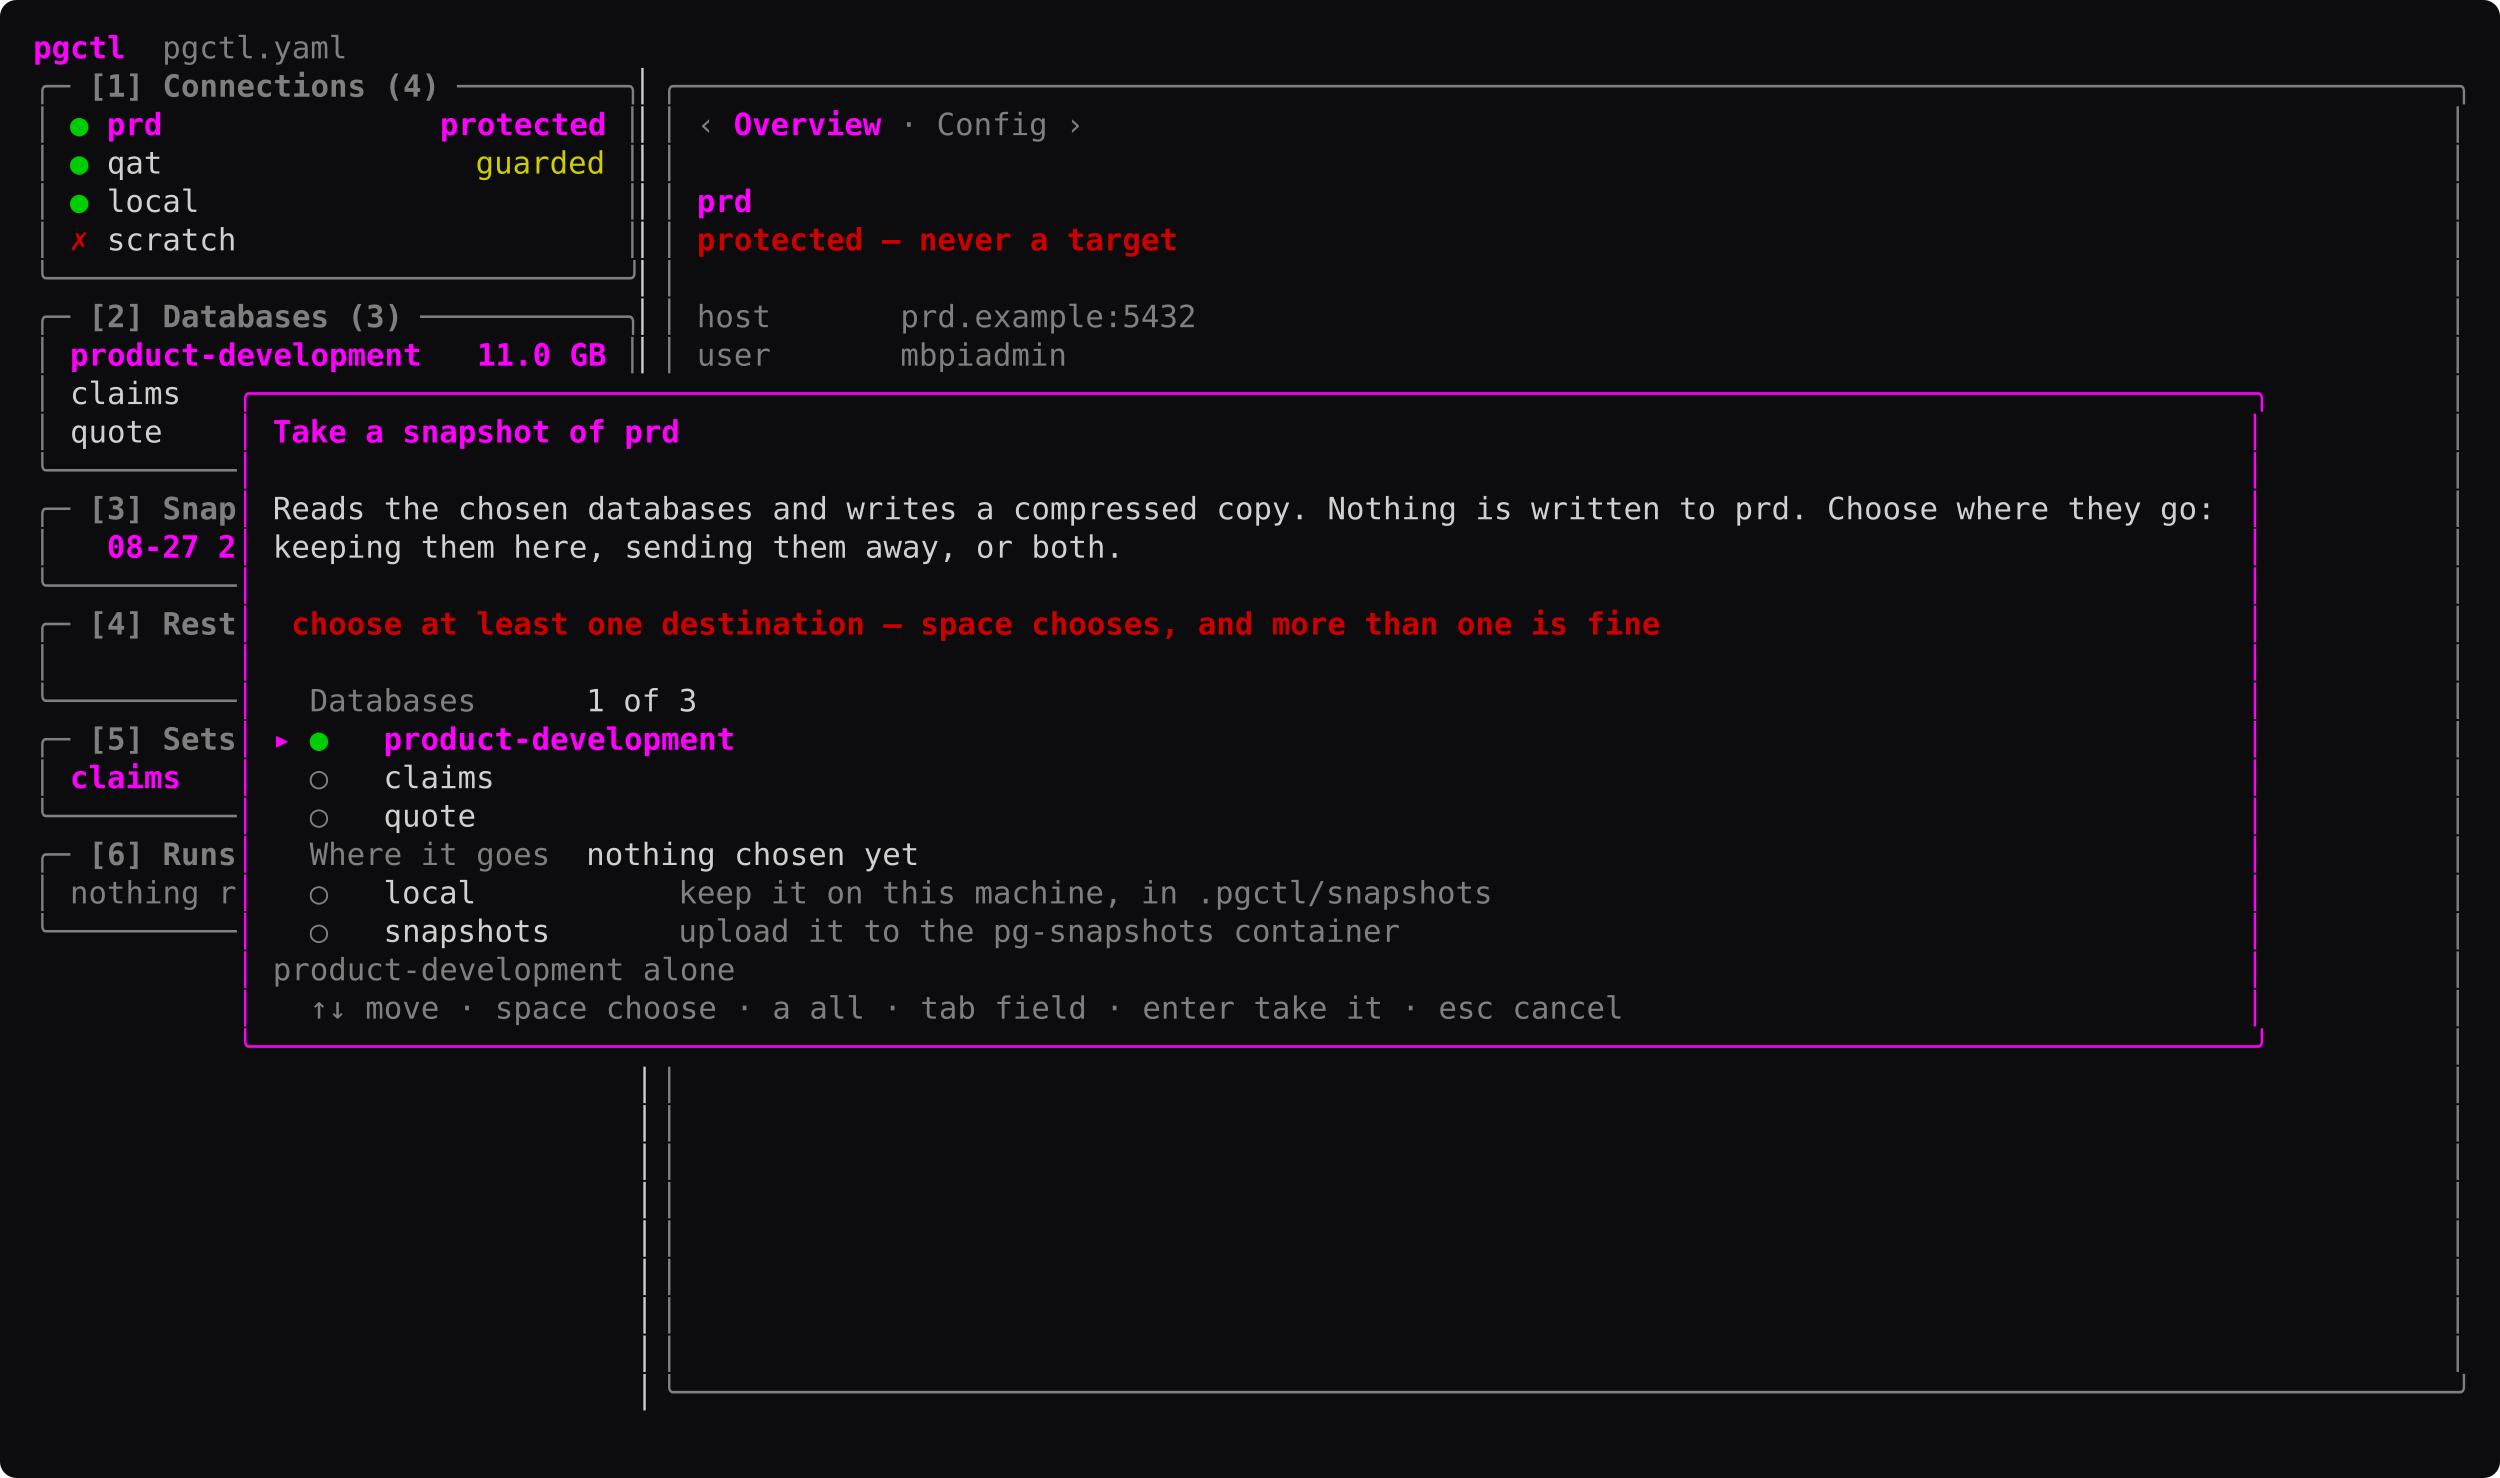
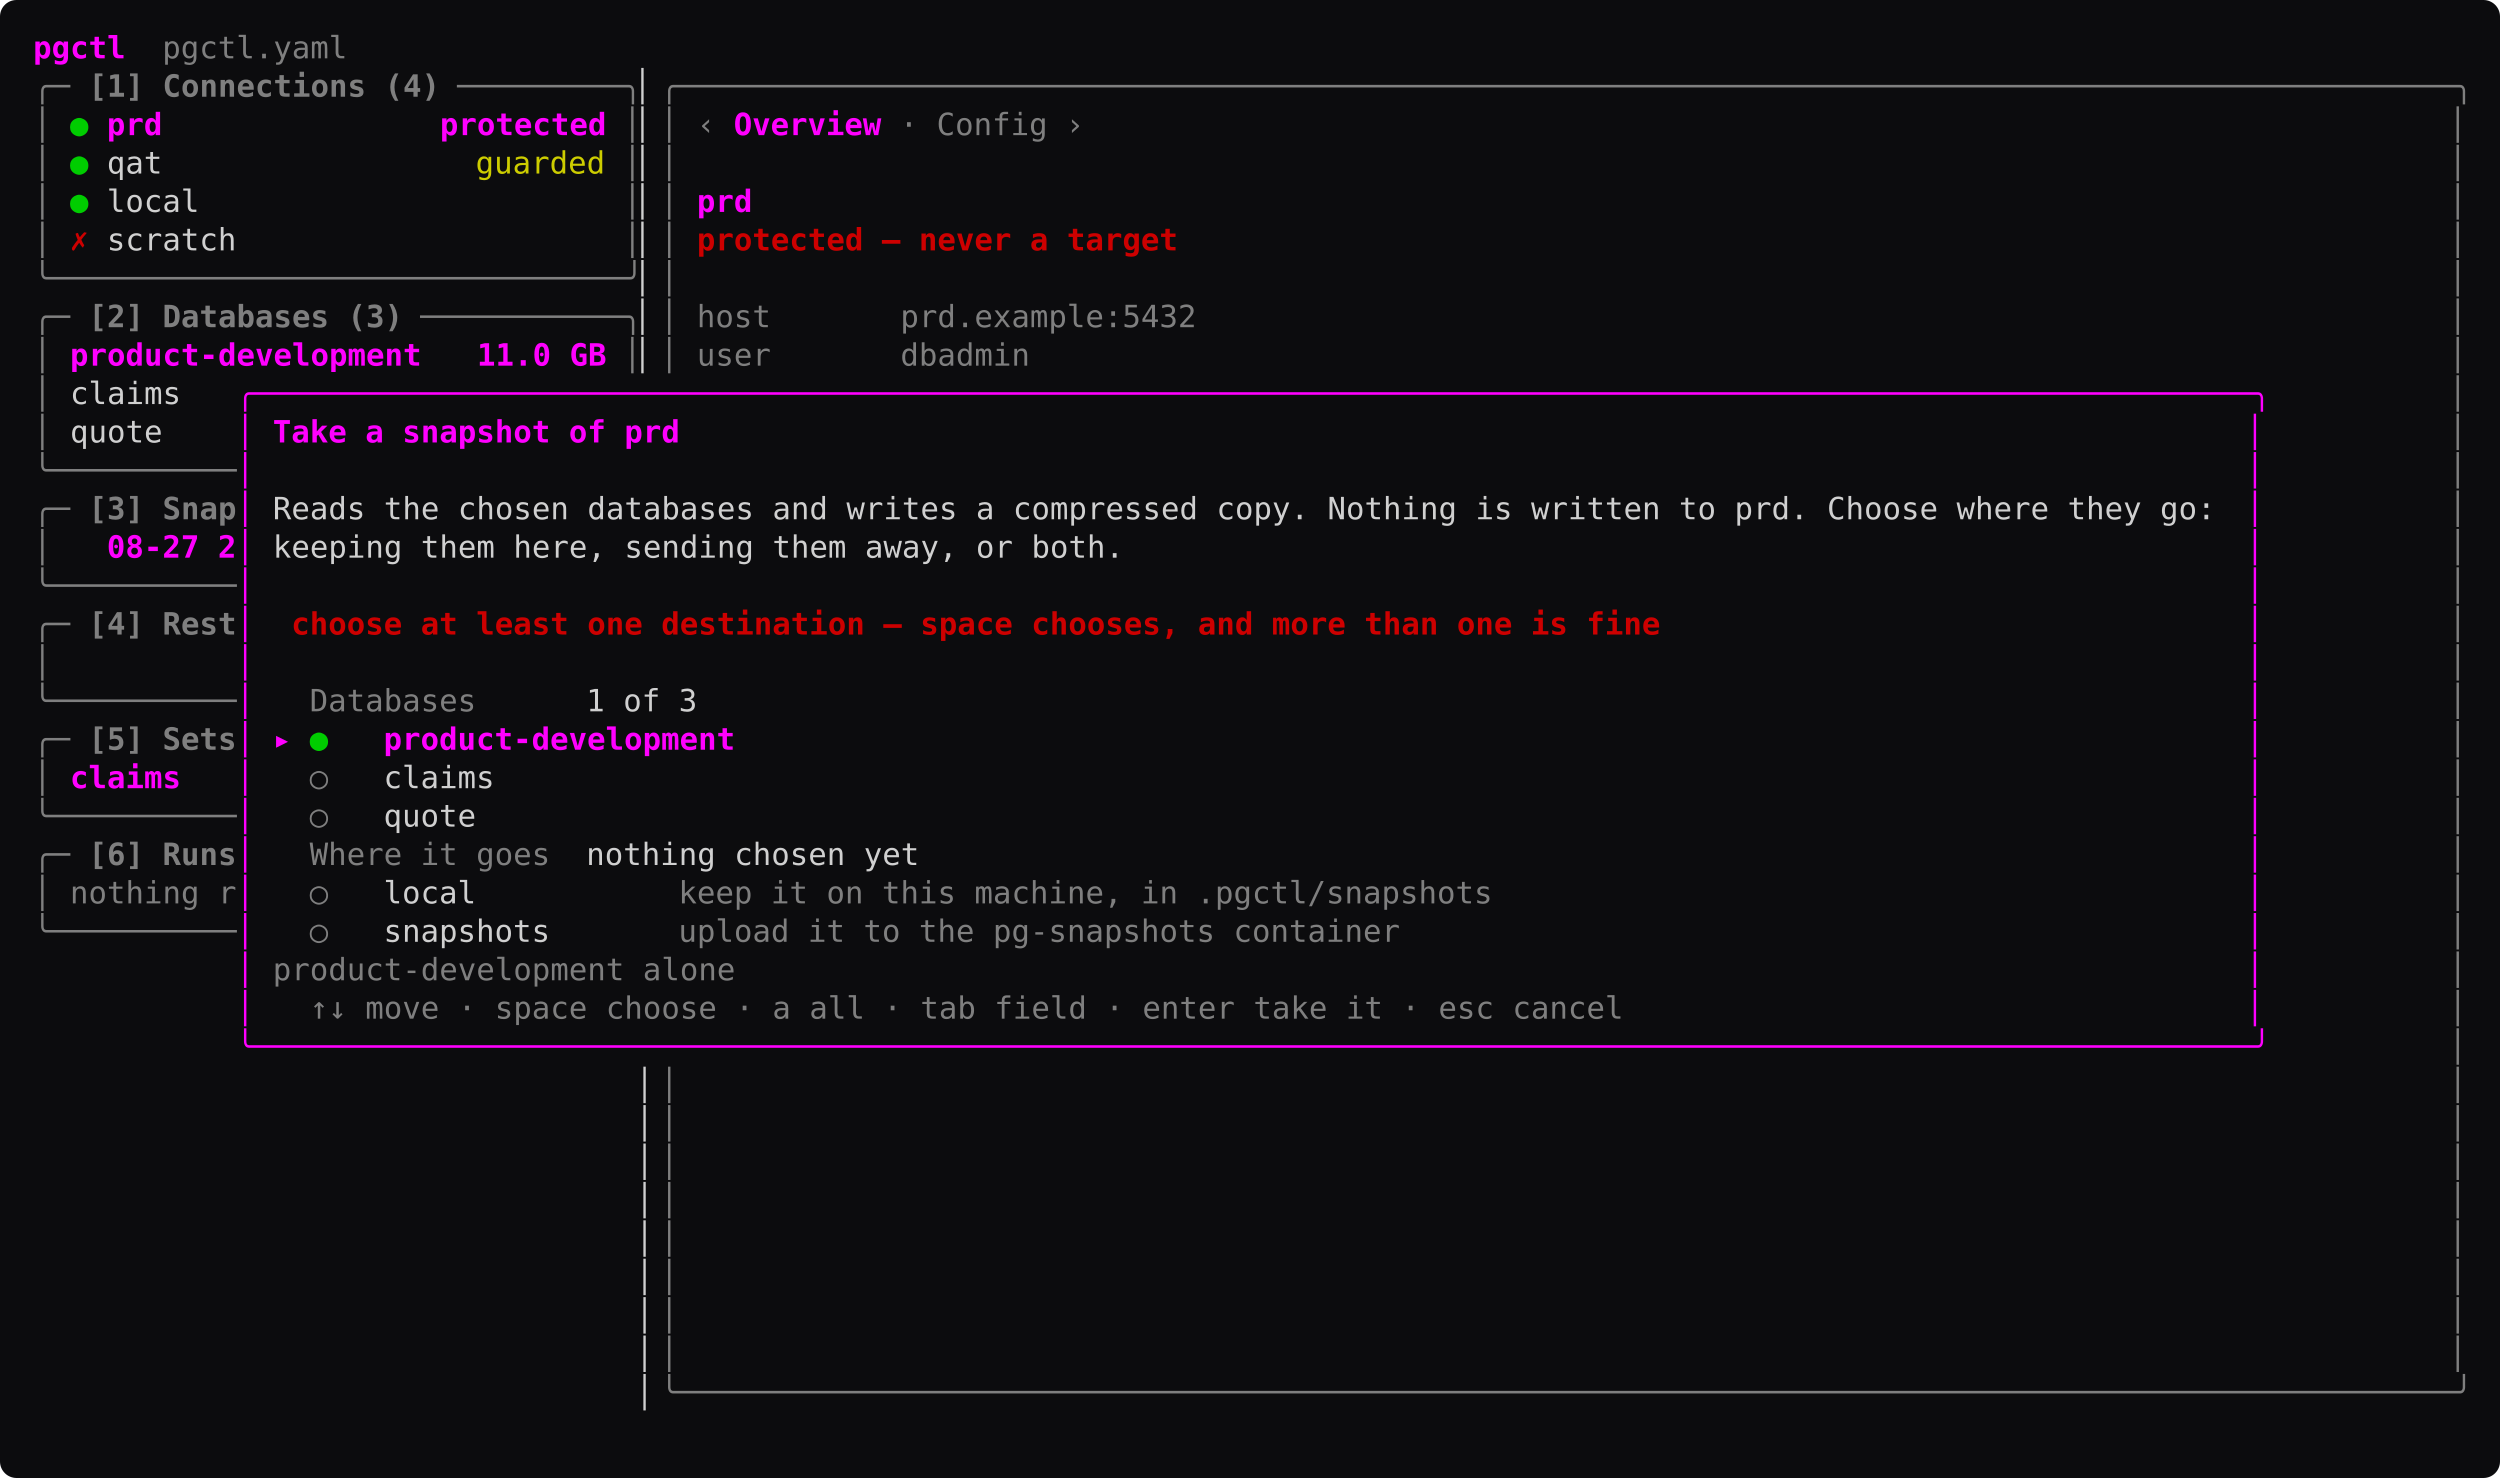
<svg xmlns="http://www.w3.org/2000/svg" width="1057.6" height="625.25" viewBox="0 0 1057.6 625.25" font-family="ui-monospace, 'SF Mono', SFMono-Regular, Menlo, Consolas, 'DejaVu Sans Mono', monospace" font-size="13" role="img">
  <rect width="1057.6" height="625.25" rx="7" fill="#0c0c0e" />
  <text x="14" y="24.68" textLength="39" lengthAdjust="spacing" fill="#ff00ff" font-weight="600" xml:space="preserve">pgctl</text>
  <text x="53" y="24.68" textLength="93.6" lengthAdjust="spacing" fill="#7f7f7f" xml:space="preserve">  pgctl.yaml</text>
  <text x="14" y="40.92" textLength="15.6" lengthAdjust="spacing" fill="#7f7f7f" xml:space="preserve">╭─</text>
  <text x="29.6" y="40.92" textLength="156" lengthAdjust="spacing" fill="#7f7f7f" font-weight="600" xml:space="preserve"> [1] Connections (4)</text>
  <text x="193.4" y="40.92" textLength="78" lengthAdjust="spacing" fill="#7f7f7f" xml:space="preserve">─────────╮</text>
  <text x="271.4" y="40.92" textLength="7.8" lengthAdjust="spacing" fill="#d0d0d0" xml:space="preserve">▏</text>
  <text x="279.2" y="40.92" textLength="764.4" lengthAdjust="spacing" fill="#7f7f7f" xml:space="preserve">╭────────────────────────────────────────────────────────────────────────────────────────────────╮</text>
  <text x="14" y="57.17" textLength="7.8" lengthAdjust="spacing" fill="#7f7f7f" xml:space="preserve">│</text>
  <text x="29.6" y="57.17" textLength="7.8" lengthAdjust="spacing" fill="#00cd00" xml:space="preserve">●</text>
  <text x="45.2" y="57.17" textLength="210.6" lengthAdjust="spacing" fill="#ff00ff" font-weight="600" xml:space="preserve">prd               protected</text>
  <text x="263.6" y="57.17" textLength="7.8" lengthAdjust="spacing" fill="#7f7f7f" xml:space="preserve">│</text>
  <text x="271.4" y="57.17" textLength="7.8" lengthAdjust="spacing" fill="#d0d0d0" xml:space="preserve">▏</text>
  <text x="279.2" y="57.17" textLength="7.8" lengthAdjust="spacing" fill="#7f7f7f" xml:space="preserve">│</text>
  <text x="294.8" y="57.17" textLength="7.8" lengthAdjust="spacing" fill="#7f7f7f" xml:space="preserve">‹</text>
  <text x="310.4" y="57.17" textLength="7.8" lengthAdjust="spacing" fill="#ff00ff" font-weight="600" xml:space="preserve">O</text>
  <text x="318.2" y="57.17" textLength="7.8" lengthAdjust="spacing" fill="#ff00ff" font-weight="600" xml:space="preserve">v</text>
  <text x="326" y="57.17" textLength="7.8" lengthAdjust="spacing" fill="#ff00ff" font-weight="600" xml:space="preserve">e</text>
  <text x="333.8" y="57.17" textLength="7.8" lengthAdjust="spacing" fill="#ff00ff" font-weight="600" xml:space="preserve">r</text>
  <text x="341.6" y="57.17" textLength="7.8" lengthAdjust="spacing" fill="#ff00ff" font-weight="600" xml:space="preserve">v</text>
  <text x="349.4" y="57.17" textLength="7.8" lengthAdjust="spacing" fill="#ff00ff" font-weight="600" xml:space="preserve">i</text>
  <text x="357.2" y="57.17" textLength="7.8" lengthAdjust="spacing" fill="#ff00ff" font-weight="600" xml:space="preserve">e</text>
  <text x="365" y="57.17" textLength="7.8" lengthAdjust="spacing" fill="#ff00ff" font-weight="600" xml:space="preserve">w</text>
  <text x="380.6" y="57.17" textLength="7.8" lengthAdjust="spacing" fill="#7f7f7f" xml:space="preserve">·</text>
  <text x="388.4" y="57.17" textLength="54.6" lengthAdjust="spacing" fill="#7f7f7f" xml:space="preserve"> Config</text>
  <text x="450.8" y="57.17" textLength="7.8" lengthAdjust="spacing" fill="#7f7f7f" xml:space="preserve">›</text>
  <text x="1035.8" y="57.17" textLength="7.8" lengthAdjust="spacing" fill="#7f7f7f" xml:space="preserve">│</text>
  <text x="14" y="73.42" textLength="7.8" lengthAdjust="spacing" fill="#7f7f7f" xml:space="preserve">│</text>
  <text x="29.6" y="73.42" textLength="7.8" lengthAdjust="spacing" fill="#00cd00" xml:space="preserve">●</text>
  <text x="45.2" y="73.42" textLength="23.4" lengthAdjust="spacing" fill="#d0d0d0" xml:space="preserve">qat</text>
  <text x="201.2" y="73.42" textLength="54.6" lengthAdjust="spacing" fill="#cdcd00" xml:space="preserve">guarded</text>
  <text x="263.6" y="73.42" textLength="7.8" lengthAdjust="spacing" fill="#7f7f7f" xml:space="preserve">│</text>
  <text x="271.4" y="73.42" textLength="7.8" lengthAdjust="spacing" fill="#d0d0d0" xml:space="preserve">▏</text>
  <text x="279.2" y="73.42" textLength="7.8" lengthAdjust="spacing" fill="#7f7f7f" xml:space="preserve">│</text>
  <text x="1035.8" y="73.42" textLength="7.8" lengthAdjust="spacing" fill="#7f7f7f" xml:space="preserve">│</text>
  <text x="14" y="89.67" textLength="7.8" lengthAdjust="spacing" fill="#7f7f7f" xml:space="preserve">│</text>
  <text x="29.6" y="89.67" textLength="7.8" lengthAdjust="spacing" fill="#00cd00" xml:space="preserve">●</text>
  <text x="45.2" y="89.67" textLength="39" lengthAdjust="spacing" fill="#d0d0d0" xml:space="preserve">local</text>
  <text x="263.6" y="89.67" textLength="7.8" lengthAdjust="spacing" fill="#7f7f7f" xml:space="preserve">│</text>
  <text x="271.4" y="89.67" textLength="7.8" lengthAdjust="spacing" fill="#d0d0d0" xml:space="preserve">▏</text>
  <text x="279.2" y="89.67" textLength="7.8" lengthAdjust="spacing" fill="#7f7f7f" xml:space="preserve">│</text>
  <text x="294.8" y="89.67" textLength="23.4" lengthAdjust="spacing" fill="#ff00ff" font-weight="600" xml:space="preserve">prd</text>
  <text x="1035.8" y="89.67" textLength="7.8" lengthAdjust="spacing" fill="#7f7f7f" xml:space="preserve">│</text>
  <text x="14" y="105.92" textLength="7.8" lengthAdjust="spacing" fill="#7f7f7f" xml:space="preserve">│</text>
  <text x="29.6" y="105.92" textLength="7.8" lengthAdjust="spacing" fill="#cd0000" font-weight="600" xml:space="preserve">✗</text>
  <text x="45.2" y="105.92" textLength="54.6" lengthAdjust="spacing" fill="#d0d0d0" xml:space="preserve">scratch</text>
  <text x="263.6" y="105.92" textLength="7.8" lengthAdjust="spacing" fill="#7f7f7f" xml:space="preserve">│</text>
  <text x="271.4" y="105.92" textLength="7.8" lengthAdjust="spacing" fill="#d0d0d0" xml:space="preserve">▏</text>
  <text x="279.2" y="105.92" textLength="7.8" lengthAdjust="spacing" fill="#7f7f7f" xml:space="preserve">│</text>
  <text x="294.8" y="105.92" textLength="202.8" lengthAdjust="spacing" fill="#cd0000" font-weight="600" xml:space="preserve">protected — never a target</text>
  <text x="1035.8" y="105.92" textLength="7.8" lengthAdjust="spacing" fill="#7f7f7f" xml:space="preserve">│</text>
  <text x="14" y="122.17" textLength="257.4" lengthAdjust="spacing" fill="#7f7f7f" xml:space="preserve">╰───────────────────────────────╯</text>
  <text x="271.4" y="122.17" textLength="7.8" lengthAdjust="spacing" fill="#d0d0d0" xml:space="preserve">▏</text>
  <text x="279.2" y="122.17" textLength="7.8" lengthAdjust="spacing" fill="#7f7f7f" xml:space="preserve">│</text>
  <text x="1035.8" y="122.17" textLength="7.8" lengthAdjust="spacing" fill="#7f7f7f" xml:space="preserve">│</text>
  <text x="14" y="138.43" textLength="15.6" lengthAdjust="spacing" fill="#7f7f7f" xml:space="preserve">╭─</text>
  <text x="29.6" y="138.43" textLength="140.4" lengthAdjust="spacing" fill="#7f7f7f" font-weight="600" xml:space="preserve"> [2] Databases (3)</text>
  <text x="177.8" y="138.43" textLength="93.6" lengthAdjust="spacing" fill="#7f7f7f" xml:space="preserve">───────────╮</text>
  <text x="271.4" y="138.43" textLength="7.8" lengthAdjust="spacing" fill="#d0d0d0" xml:space="preserve">▏</text>
  <text x="279.2" y="138.43" textLength="7.8" lengthAdjust="spacing" fill="#7f7f7f" xml:space="preserve">│</text>
  <text x="294.8" y="138.43" textLength="210.6" lengthAdjust="spacing" fill="#7f7f7f" xml:space="preserve">host       prd.example:5432</text>
  <text x="1035.8" y="138.43" textLength="7.8" lengthAdjust="spacing" fill="#7f7f7f" xml:space="preserve">│</text>
  <text x="14" y="154.68" textLength="7.8" lengthAdjust="spacing" fill="#7f7f7f" xml:space="preserve">│</text>
  <text x="29.6" y="154.68" textLength="226.2" lengthAdjust="spacing" fill="#ff00ff" font-weight="600" xml:space="preserve">product-development   11.0 GB</text>
  <text x="263.6" y="154.68" textLength="7.8" lengthAdjust="spacing" fill="#7f7f7f" xml:space="preserve">│</text>
  <text x="271.4" y="154.68" textLength="7.8" lengthAdjust="spacing" fill="#d0d0d0" xml:space="preserve">▏</text>
  <text x="279.2" y="154.68" textLength="7.8" lengthAdjust="spacing" fill="#7f7f7f" xml:space="preserve">│</text>
-   <text x="294.8" y="154.68" textLength="156" lengthAdjust="spacing" fill="#7f7f7f" xml:space="preserve">user       mbpiadmin</text>
+   <text x="294.8" y="154.68" textLength="140.4" lengthAdjust="spacing" fill="#7f7f7f" xml:space="preserve">user       dbadmin</text>
  <text x="1035.8" y="154.68" textLength="7.8" lengthAdjust="spacing" fill="#7f7f7f" xml:space="preserve">│</text>
  <text x="14" y="170.93" textLength="7.8" lengthAdjust="spacing" fill="#7f7f7f" xml:space="preserve">│</text>
  <text x="21.8" y="170.93" textLength="54.6" lengthAdjust="spacing" fill="#d0d0d0" xml:space="preserve"> claims</text>
  <text x="99.8" y="170.93" textLength="858" lengthAdjust="spacing" fill="#ff00ff" xml:space="preserve">╭────────────────────────────────────────────────────────────────────────────────────────────────────────────╮</text>
  <text x="1035.8" y="170.93" textLength="7.8" lengthAdjust="spacing" fill="#7f7f7f" xml:space="preserve">│</text>
  <text x="14" y="187.18" textLength="7.8" lengthAdjust="spacing" fill="#7f7f7f" xml:space="preserve">│</text>
  <text x="21.8" y="187.18" textLength="46.8" lengthAdjust="spacing" fill="#d0d0d0" xml:space="preserve"> quote</text>
  <text x="99.8" y="187.18" textLength="7.8" lengthAdjust="spacing" fill="#ff00ff" xml:space="preserve">│</text>
  <text x="115.4" y="187.18" textLength="171.6" lengthAdjust="spacing" fill="#ff00ff" font-weight="600" xml:space="preserve">Take a snapshot of prd</text>
  <text x="950" y="187.18" textLength="7.8" lengthAdjust="spacing" fill="#ff00ff" xml:space="preserve">│</text>
  <text x="1035.8" y="187.18" textLength="7.8" lengthAdjust="spacing" fill="#7f7f7f" xml:space="preserve">│</text>
  <text x="14" y="203.43" textLength="85.8" lengthAdjust="spacing" fill="#7f7f7f" xml:space="preserve">╰──────────</text>
  <text x="99.8" y="203.43" textLength="7.8" lengthAdjust="spacing" fill="#ff00ff" xml:space="preserve">│</text>
  <text x="950" y="203.43" textLength="7.8" lengthAdjust="spacing" fill="#ff00ff" xml:space="preserve">│</text>
  <text x="1035.8" y="203.43" textLength="7.8" lengthAdjust="spacing" fill="#7f7f7f" xml:space="preserve">│</text>
  <text x="14" y="219.68" textLength="15.6" lengthAdjust="spacing" fill="#7f7f7f" xml:space="preserve">╭─</text>
  <text x="29.6" y="219.68" textLength="70.2" lengthAdjust="spacing" fill="#7f7f7f" font-weight="600" xml:space="preserve"> [3] Snap</text>
  <text x="99.8" y="219.68" textLength="7.8" lengthAdjust="spacing" fill="#ff00ff" xml:space="preserve">│</text>
  <text x="107.6" y="219.68" textLength="826.8" lengthAdjust="spacing" fill="#d0d0d0" xml:space="preserve"> Reads the chosen databases and writes a compressed copy. Nothing is written to prd. Choose where they go:</text>
  <text x="950" y="219.68" textLength="7.8" lengthAdjust="spacing" fill="#ff00ff" xml:space="preserve">│</text>
  <text x="1035.8" y="219.68" textLength="7.8" lengthAdjust="spacing" fill="#7f7f7f" xml:space="preserve">│</text>
  <text x="14" y="235.93" textLength="7.8" lengthAdjust="spacing" fill="#7f7f7f" xml:space="preserve">│</text>
  <text x="45.2" y="235.93" textLength="54.6" lengthAdjust="spacing" fill="#ff00ff" font-weight="600" xml:space="preserve">08-27 2</text>
  <text x="99.8" y="235.93" textLength="7.8" lengthAdjust="spacing" fill="#ff00ff" xml:space="preserve">│</text>
  <text x="107.6" y="235.93" textLength="366.6" lengthAdjust="spacing" fill="#d0d0d0" xml:space="preserve"> keeping them here, sending them away, or both.</text>
  <text x="950" y="235.93" textLength="7.8" lengthAdjust="spacing" fill="#ff00ff" xml:space="preserve">│</text>
  <text x="1035.8" y="235.93" textLength="7.8" lengthAdjust="spacing" fill="#7f7f7f" xml:space="preserve">│</text>
  <text x="14" y="252.18" textLength="85.8" lengthAdjust="spacing" fill="#7f7f7f" xml:space="preserve">╰──────────</text>
  <text x="99.8" y="252.18" textLength="7.8" lengthAdjust="spacing" fill="#ff00ff" xml:space="preserve">│</text>
  <text x="950" y="252.18" textLength="7.8" lengthAdjust="spacing" fill="#ff00ff" xml:space="preserve">│</text>
  <text x="1035.8" y="252.18" textLength="7.8" lengthAdjust="spacing" fill="#7f7f7f" xml:space="preserve">│</text>
  <text x="14" y="268.43" textLength="15.6" lengthAdjust="spacing" fill="#7f7f7f" xml:space="preserve">╭─</text>
  <text x="29.6" y="268.43" textLength="70.2" lengthAdjust="spacing" fill="#7f7f7f" font-weight="600" xml:space="preserve"> [4] Rest</text>
  <text x="99.8" y="268.43" textLength="7.8" lengthAdjust="spacing" fill="#ff00ff" xml:space="preserve">│</text>
  <text x="123.2" y="268.43" textLength="577.2" lengthAdjust="spacing" fill="#cd0000" font-weight="600" xml:space="preserve">choose at least one destination — space chooses, and more than one is fine</text>
  <text x="950" y="268.43" textLength="7.8" lengthAdjust="spacing" fill="#ff00ff" xml:space="preserve">│</text>
  <text x="1035.8" y="268.43" textLength="7.8" lengthAdjust="spacing" fill="#7f7f7f" xml:space="preserve">│</text>
  <text x="14" y="284.68" textLength="7.8" lengthAdjust="spacing" fill="#7f7f7f" xml:space="preserve">│</text>
  <text x="99.8" y="284.68" textLength="7.8" lengthAdjust="spacing" fill="#ff00ff" xml:space="preserve">│</text>
  <text x="950" y="284.68" textLength="7.8" lengthAdjust="spacing" fill="#ff00ff" xml:space="preserve">│</text>
  <text x="1035.8" y="284.68" textLength="7.8" lengthAdjust="spacing" fill="#7f7f7f" xml:space="preserve">│</text>
  <text x="14" y="300.93" textLength="85.8" lengthAdjust="spacing" fill="#7f7f7f" xml:space="preserve">╰──────────</text>
  <text x="99.8" y="300.93" textLength="7.8" lengthAdjust="spacing" fill="#ff00ff" xml:space="preserve">│</text>
  <text x="131" y="300.93" textLength="70.2" lengthAdjust="spacing" fill="#7f7f7f" xml:space="preserve">Databases</text>
  <text x="248" y="300.93" textLength="46.8" lengthAdjust="spacing" fill="#d0d0d0" xml:space="preserve">1 of 3</text>
  <text x="950" y="300.93" textLength="7.8" lengthAdjust="spacing" fill="#ff00ff" xml:space="preserve">│</text>
  <text x="1035.8" y="300.93" textLength="7.8" lengthAdjust="spacing" fill="#7f7f7f" xml:space="preserve">│</text>
  <text x="14" y="317.18" textLength="15.6" lengthAdjust="spacing" fill="#7f7f7f" xml:space="preserve">╭─</text>
  <text x="29.6" y="317.18" textLength="70.2" lengthAdjust="spacing" fill="#7f7f7f" font-weight="600" xml:space="preserve"> [5] Sets</text>
  <text x="99.8" y="317.18" textLength="7.8" lengthAdjust="spacing" fill="#ff00ff" xml:space="preserve">│</text>
  <text x="115.4" y="317.18" textLength="7.8" lengthAdjust="spacing" fill="#ff00ff" font-weight="600" xml:space="preserve">▸</text>
  <text x="131" y="317.18" textLength="7.8" lengthAdjust="spacing" fill="#00cd00" xml:space="preserve">●</text>
  <text x="146.6" y="317.18" textLength="163.8" lengthAdjust="spacing" fill="#ff00ff" font-weight="600" xml:space="preserve">  product-development</text>
  <text x="950" y="317.18" textLength="7.8" lengthAdjust="spacing" fill="#ff00ff" xml:space="preserve">│</text>
  <text x="1035.8" y="317.18" textLength="7.8" lengthAdjust="spacing" fill="#7f7f7f" xml:space="preserve">│</text>
  <text x="14" y="333.43" textLength="7.8" lengthAdjust="spacing" fill="#7f7f7f" xml:space="preserve">│</text>
  <text x="29.6" y="333.43" textLength="46.8" lengthAdjust="spacing" fill="#ff00ff" font-weight="600" xml:space="preserve">claims</text>
  <text x="99.8" y="333.43" textLength="7.8" lengthAdjust="spacing" fill="#ff00ff" xml:space="preserve">│</text>
  <text x="131" y="333.43" textLength="7.8" lengthAdjust="spacing" fill="#7f7f7f" xml:space="preserve">○</text>
  <text x="146.6" y="333.43" textLength="62.4" lengthAdjust="spacing" fill="#d0d0d0" xml:space="preserve">  claims</text>
  <text x="950" y="333.43" textLength="7.8" lengthAdjust="spacing" fill="#ff00ff" xml:space="preserve">│</text>
  <text x="1035.8" y="333.43" textLength="7.8" lengthAdjust="spacing" fill="#7f7f7f" xml:space="preserve">│</text>
  <text x="14" y="349.68" textLength="85.8" lengthAdjust="spacing" fill="#7f7f7f" xml:space="preserve">╰──────────</text>
  <text x="99.8" y="349.68" textLength="7.8" lengthAdjust="spacing" fill="#ff00ff" xml:space="preserve">│</text>
  <text x="131" y="349.68" textLength="7.8" lengthAdjust="spacing" fill="#7f7f7f" xml:space="preserve">○</text>
  <text x="146.6" y="349.68" textLength="54.6" lengthAdjust="spacing" fill="#d0d0d0" xml:space="preserve">  quote</text>
  <text x="950" y="349.68" textLength="7.8" lengthAdjust="spacing" fill="#ff00ff" xml:space="preserve">│</text>
  <text x="1035.8" y="349.68" textLength="7.8" lengthAdjust="spacing" fill="#7f7f7f" xml:space="preserve">│</text>
  <text x="14" y="365.93" textLength="15.6" lengthAdjust="spacing" fill="#7f7f7f" xml:space="preserve">╭─</text>
  <text x="29.6" y="365.93" textLength="70.2" lengthAdjust="spacing" fill="#7f7f7f" font-weight="600" xml:space="preserve"> [6] Runs</text>
  <text x="99.8" y="365.93" textLength="7.8" lengthAdjust="spacing" fill="#ff00ff" xml:space="preserve">│</text>
  <text x="131" y="365.93" textLength="101.4" lengthAdjust="spacing" fill="#7f7f7f" xml:space="preserve">Where it goes</text>
  <text x="248" y="365.93" textLength="140.4" lengthAdjust="spacing" fill="#d0d0d0" xml:space="preserve">nothing chosen yet</text>
  <text x="950" y="365.93" textLength="7.8" lengthAdjust="spacing" fill="#ff00ff" xml:space="preserve">│</text>
  <text x="1035.8" y="365.93" textLength="7.8" lengthAdjust="spacing" fill="#7f7f7f" xml:space="preserve">│</text>
  <text x="14" y="382.18" textLength="7.8" lengthAdjust="spacing" fill="#7f7f7f" xml:space="preserve">│</text>
  <text x="29.6" y="382.18" textLength="70.2" lengthAdjust="spacing" fill="#7f7f7f" xml:space="preserve">nothing r</text>
  <text x="99.8" y="382.18" textLength="7.8" lengthAdjust="spacing" fill="#ff00ff" xml:space="preserve">│</text>
  <text x="131" y="382.18" textLength="7.8" lengthAdjust="spacing" fill="#7f7f7f" xml:space="preserve">○</text>
  <text x="146.6" y="382.18" textLength="54.6" lengthAdjust="spacing" fill="#d0d0d0" xml:space="preserve">  local</text>
  <text x="287" y="382.18" textLength="343.2" lengthAdjust="spacing" fill="#7f7f7f" xml:space="preserve">keep it on this machine, in .pgctl/snapshots</text>
  <text x="950" y="382.18" textLength="7.8" lengthAdjust="spacing" fill="#ff00ff" xml:space="preserve">│</text>
  <text x="1035.8" y="382.18" textLength="7.8" lengthAdjust="spacing" fill="#7f7f7f" xml:space="preserve">│</text>
  <text x="14" y="398.43" textLength="85.8" lengthAdjust="spacing" fill="#7f7f7f" xml:space="preserve">╰──────────</text>
  <text x="99.8" y="398.43" textLength="7.8" lengthAdjust="spacing" fill="#ff00ff" xml:space="preserve">│</text>
  <text x="131" y="398.43" textLength="7.8" lengthAdjust="spacing" fill="#7f7f7f" xml:space="preserve">○</text>
  <text x="146.6" y="398.43" textLength="85.8" lengthAdjust="spacing" fill="#d0d0d0" xml:space="preserve">  snapshots</text>
  <text x="287" y="398.43" textLength="304.2" lengthAdjust="spacing" fill="#7f7f7f" xml:space="preserve">upload it to the pg-snapshots container</text>
  <text x="950" y="398.43" textLength="7.8" lengthAdjust="spacing" fill="#ff00ff" xml:space="preserve">│</text>
  <text x="1035.8" y="398.43" textLength="7.8" lengthAdjust="spacing" fill="#7f7f7f" xml:space="preserve">│</text>
  <text x="99.8" y="414.68" textLength="7.8" lengthAdjust="spacing" fill="#ff00ff" xml:space="preserve">│</text>
  <text x="115.4" y="414.68" textLength="195" lengthAdjust="spacing" fill="#7f7f7f" xml:space="preserve">product-development alone</text>
  <text x="950" y="414.68" textLength="7.8" lengthAdjust="spacing" fill="#ff00ff" xml:space="preserve">│</text>
  <text x="1035.8" y="414.68" textLength="7.8" lengthAdjust="spacing" fill="#7f7f7f" xml:space="preserve">│</text>
  <text x="99.8" y="430.93" textLength="7.8" lengthAdjust="spacing" fill="#ff00ff" xml:space="preserve">│</text>
  <text x="115.4" y="430.93" textLength="569.4" lengthAdjust="spacing" fill="#7f7f7f" xml:space="preserve">  ↑↓ move · space choose · a all · tab field · enter take it · esc cancel</text>
  <text x="950" y="430.93" textLength="7.8" lengthAdjust="spacing" fill="#ff00ff" xml:space="preserve">│</text>
  <text x="1035.8" y="430.93" textLength="7.8" lengthAdjust="spacing" fill="#7f7f7f" xml:space="preserve">│</text>
  <text x="99.8" y="447.18" textLength="858" lengthAdjust="spacing" fill="#ff00ff" xml:space="preserve">╰────────────────────────────────────────────────────────────────────────────────────────────────────────────╯</text>
  <text x="1035.8" y="447.18" textLength="7.8" lengthAdjust="spacing" fill="#7f7f7f" xml:space="preserve">│</text>
  <text x="14" y="463.43" textLength="265.2" lengthAdjust="spacing" fill="#d0d0d0" xml:space="preserve">                                 ▏</text>
  <text x="279.2" y="463.43" textLength="7.8" lengthAdjust="spacing" fill="#7f7f7f" xml:space="preserve">│</text>
  <text x="1035.8" y="463.43" textLength="7.8" lengthAdjust="spacing" fill="#7f7f7f" xml:space="preserve">│</text>
  <text x="14" y="479.68" textLength="265.2" lengthAdjust="spacing" fill="#d0d0d0" xml:space="preserve">                                 ▏</text>
  <text x="279.2" y="479.68" textLength="7.8" lengthAdjust="spacing" fill="#7f7f7f" xml:space="preserve">│</text>
  <text x="1035.8" y="479.68" textLength="7.8" lengthAdjust="spacing" fill="#7f7f7f" xml:space="preserve">│</text>
  <text x="14" y="495.93" textLength="265.2" lengthAdjust="spacing" fill="#d0d0d0" xml:space="preserve">                                 ▏</text>
  <text x="279.2" y="495.93" textLength="7.8" lengthAdjust="spacing" fill="#7f7f7f" xml:space="preserve">│</text>
  <text x="1035.8" y="495.93" textLength="7.8" lengthAdjust="spacing" fill="#7f7f7f" xml:space="preserve">│</text>
  <text x="14" y="512.17" textLength="265.2" lengthAdjust="spacing" fill="#d0d0d0" xml:space="preserve">                                 ▏</text>
  <text x="279.2" y="512.17" textLength="7.8" lengthAdjust="spacing" fill="#7f7f7f" xml:space="preserve">│</text>
  <text x="1035.8" y="512.17" textLength="7.8" lengthAdjust="spacing" fill="#7f7f7f" xml:space="preserve">│</text>
  <text x="14" y="528.42" textLength="265.2" lengthAdjust="spacing" fill="#d0d0d0" xml:space="preserve">                                 ▏</text>
  <text x="279.2" y="528.42" textLength="7.8" lengthAdjust="spacing" fill="#7f7f7f" xml:space="preserve">│</text>
  <text x="1035.8" y="528.42" textLength="7.8" lengthAdjust="spacing" fill="#7f7f7f" xml:space="preserve">│</text>
  <text x="14" y="544.67" textLength="265.2" lengthAdjust="spacing" fill="#d0d0d0" xml:space="preserve">                                 ▏</text>
  <text x="279.2" y="544.67" textLength="7.8" lengthAdjust="spacing" fill="#7f7f7f" xml:space="preserve">│</text>
  <text x="1035.8" y="544.67" textLength="7.8" lengthAdjust="spacing" fill="#7f7f7f" xml:space="preserve">│</text>
  <text x="14" y="560.92" textLength="265.2" lengthAdjust="spacing" fill="#d0d0d0" xml:space="preserve">                                 ▏</text>
  <text x="279.2" y="560.92" textLength="7.8" lengthAdjust="spacing" fill="#7f7f7f" xml:space="preserve">│</text>
  <text x="1035.8" y="560.92" textLength="7.8" lengthAdjust="spacing" fill="#7f7f7f" xml:space="preserve">│</text>
  <text x="14" y="577.17" textLength="265.2" lengthAdjust="spacing" fill="#d0d0d0" xml:space="preserve">                                 ▏</text>
  <text x="279.2" y="577.17" textLength="7.8" lengthAdjust="spacing" fill="#7f7f7f" xml:space="preserve">│</text>
  <text x="1035.8" y="577.17" textLength="7.8" lengthAdjust="spacing" fill="#7f7f7f" xml:space="preserve">│</text>
  <text x="14" y="593.42" textLength="265.2" lengthAdjust="spacing" fill="#d0d0d0" xml:space="preserve">                                 ▏</text>
  <text x="279.2" y="593.42" textLength="764.4" lengthAdjust="spacing" fill="#7f7f7f" xml:space="preserve">╰────────────────────────────────────────────────────────────────────────────────────────────────╯</text>
</svg>
